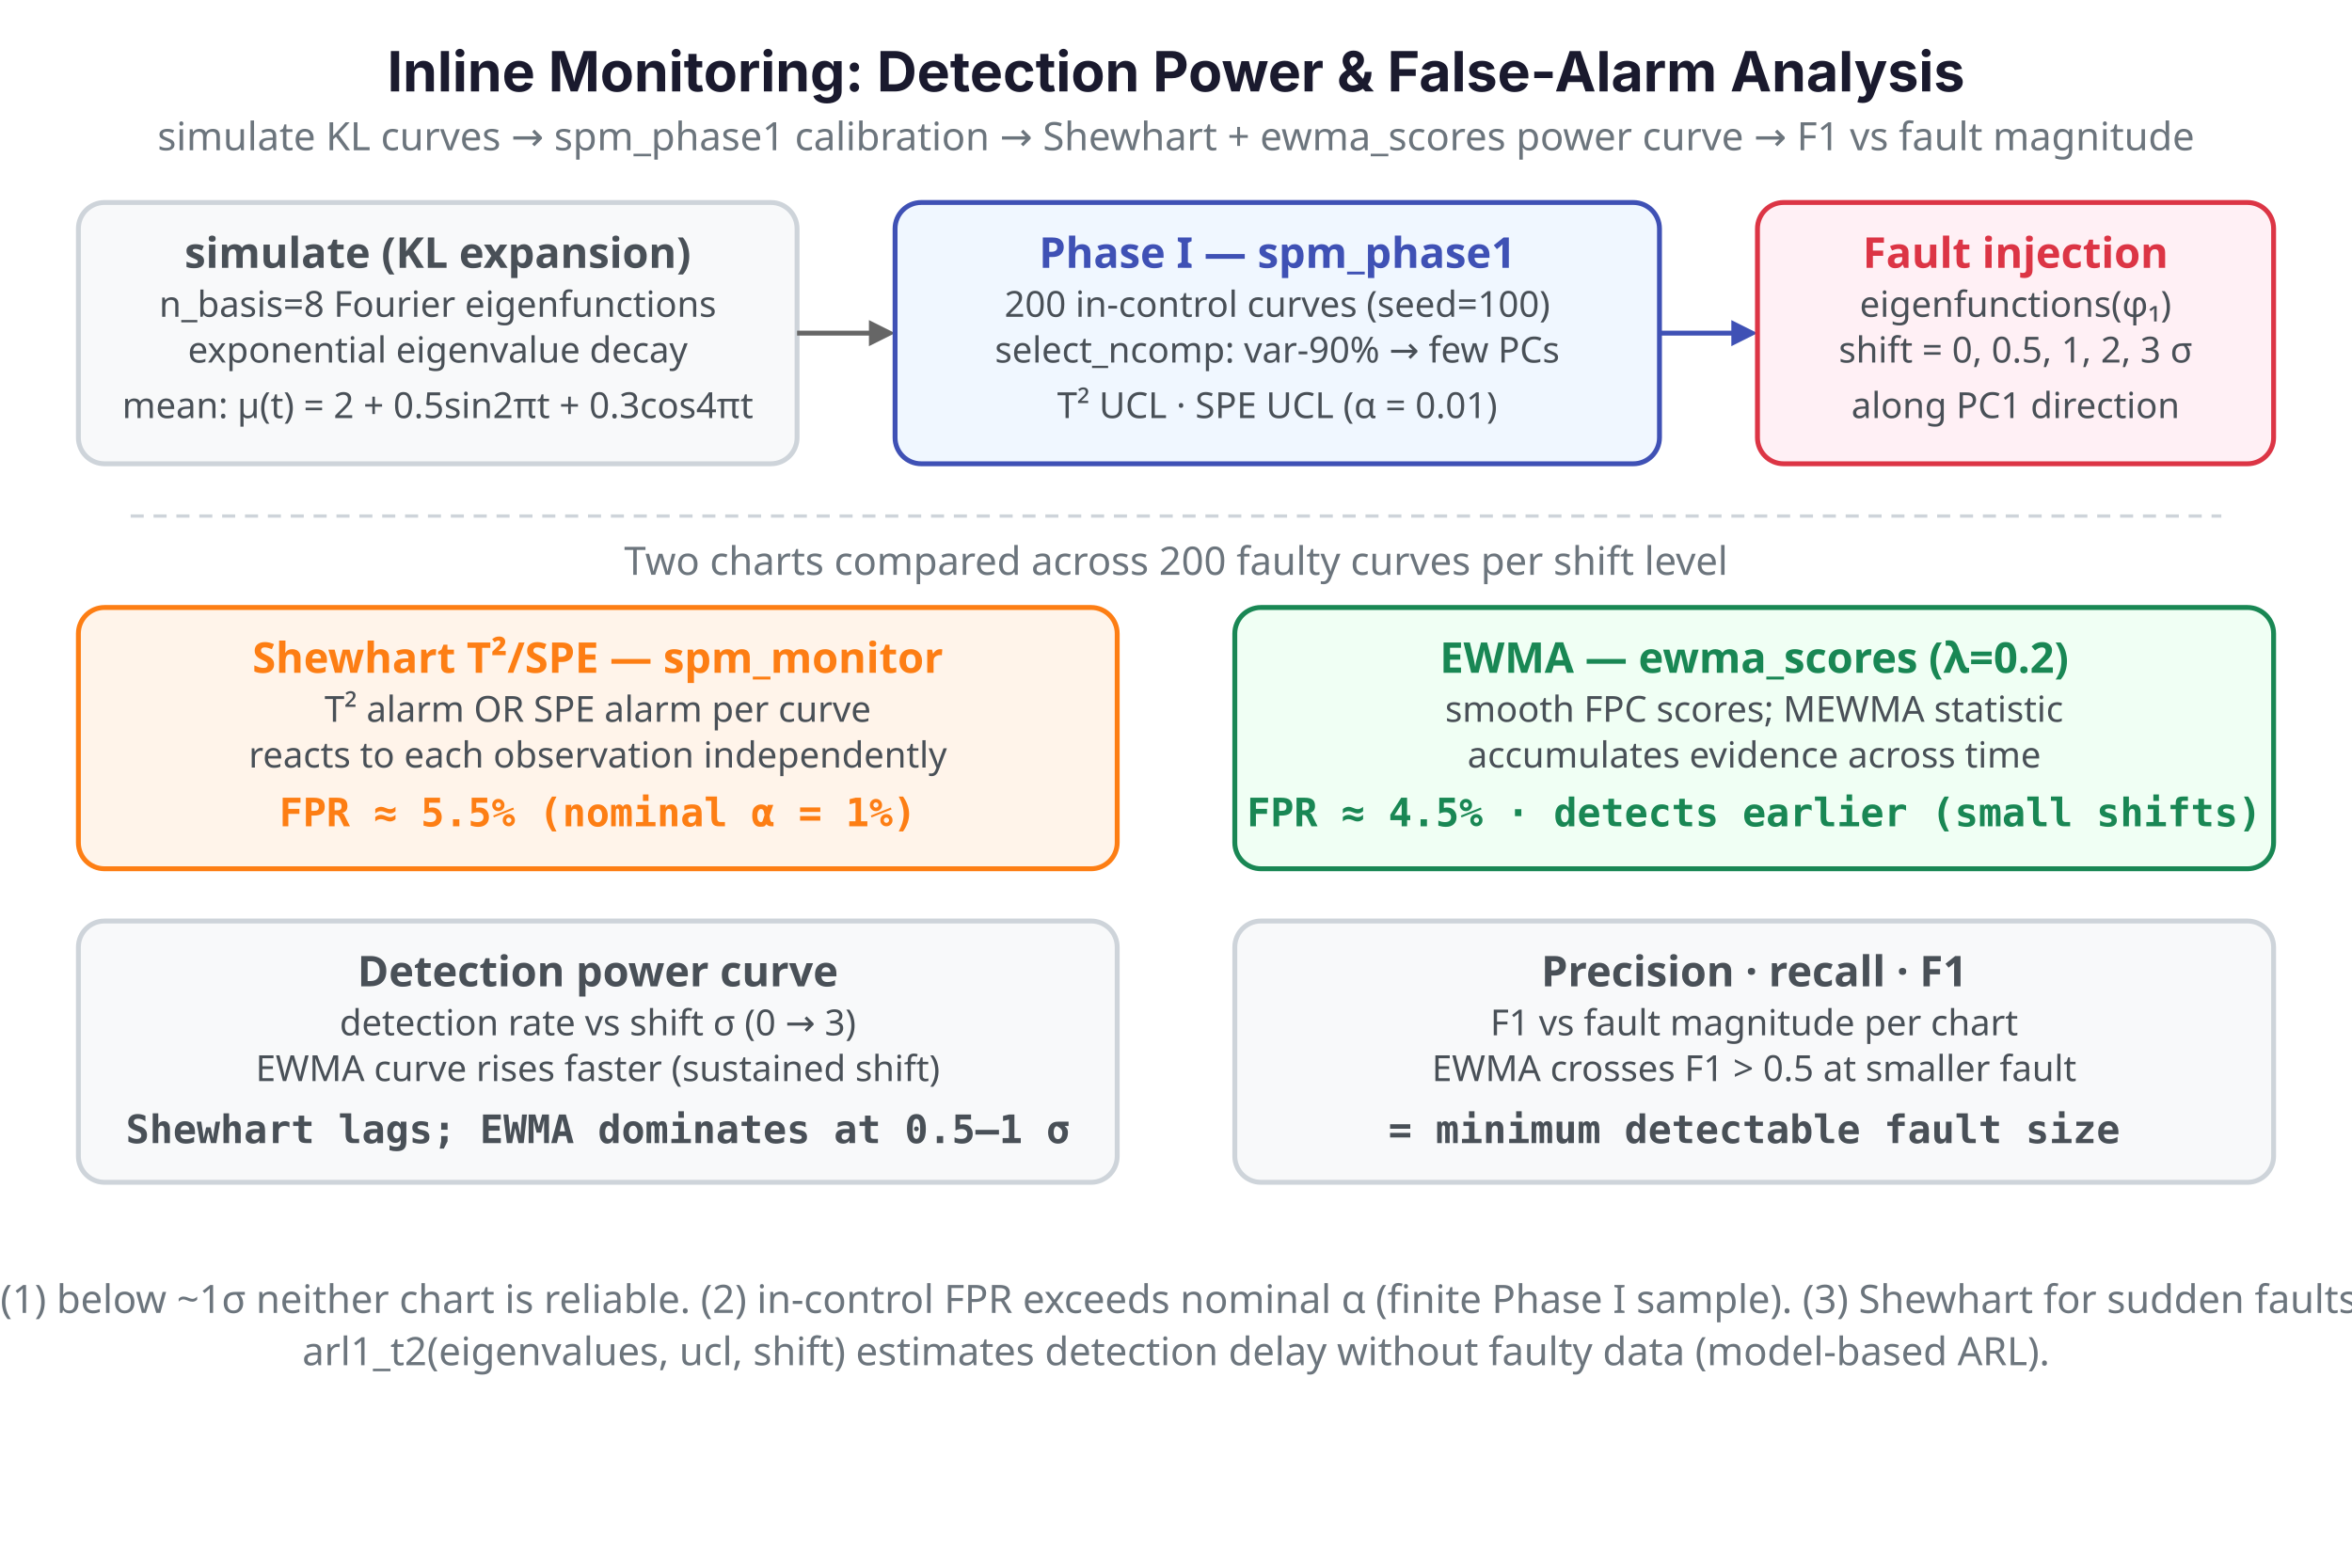
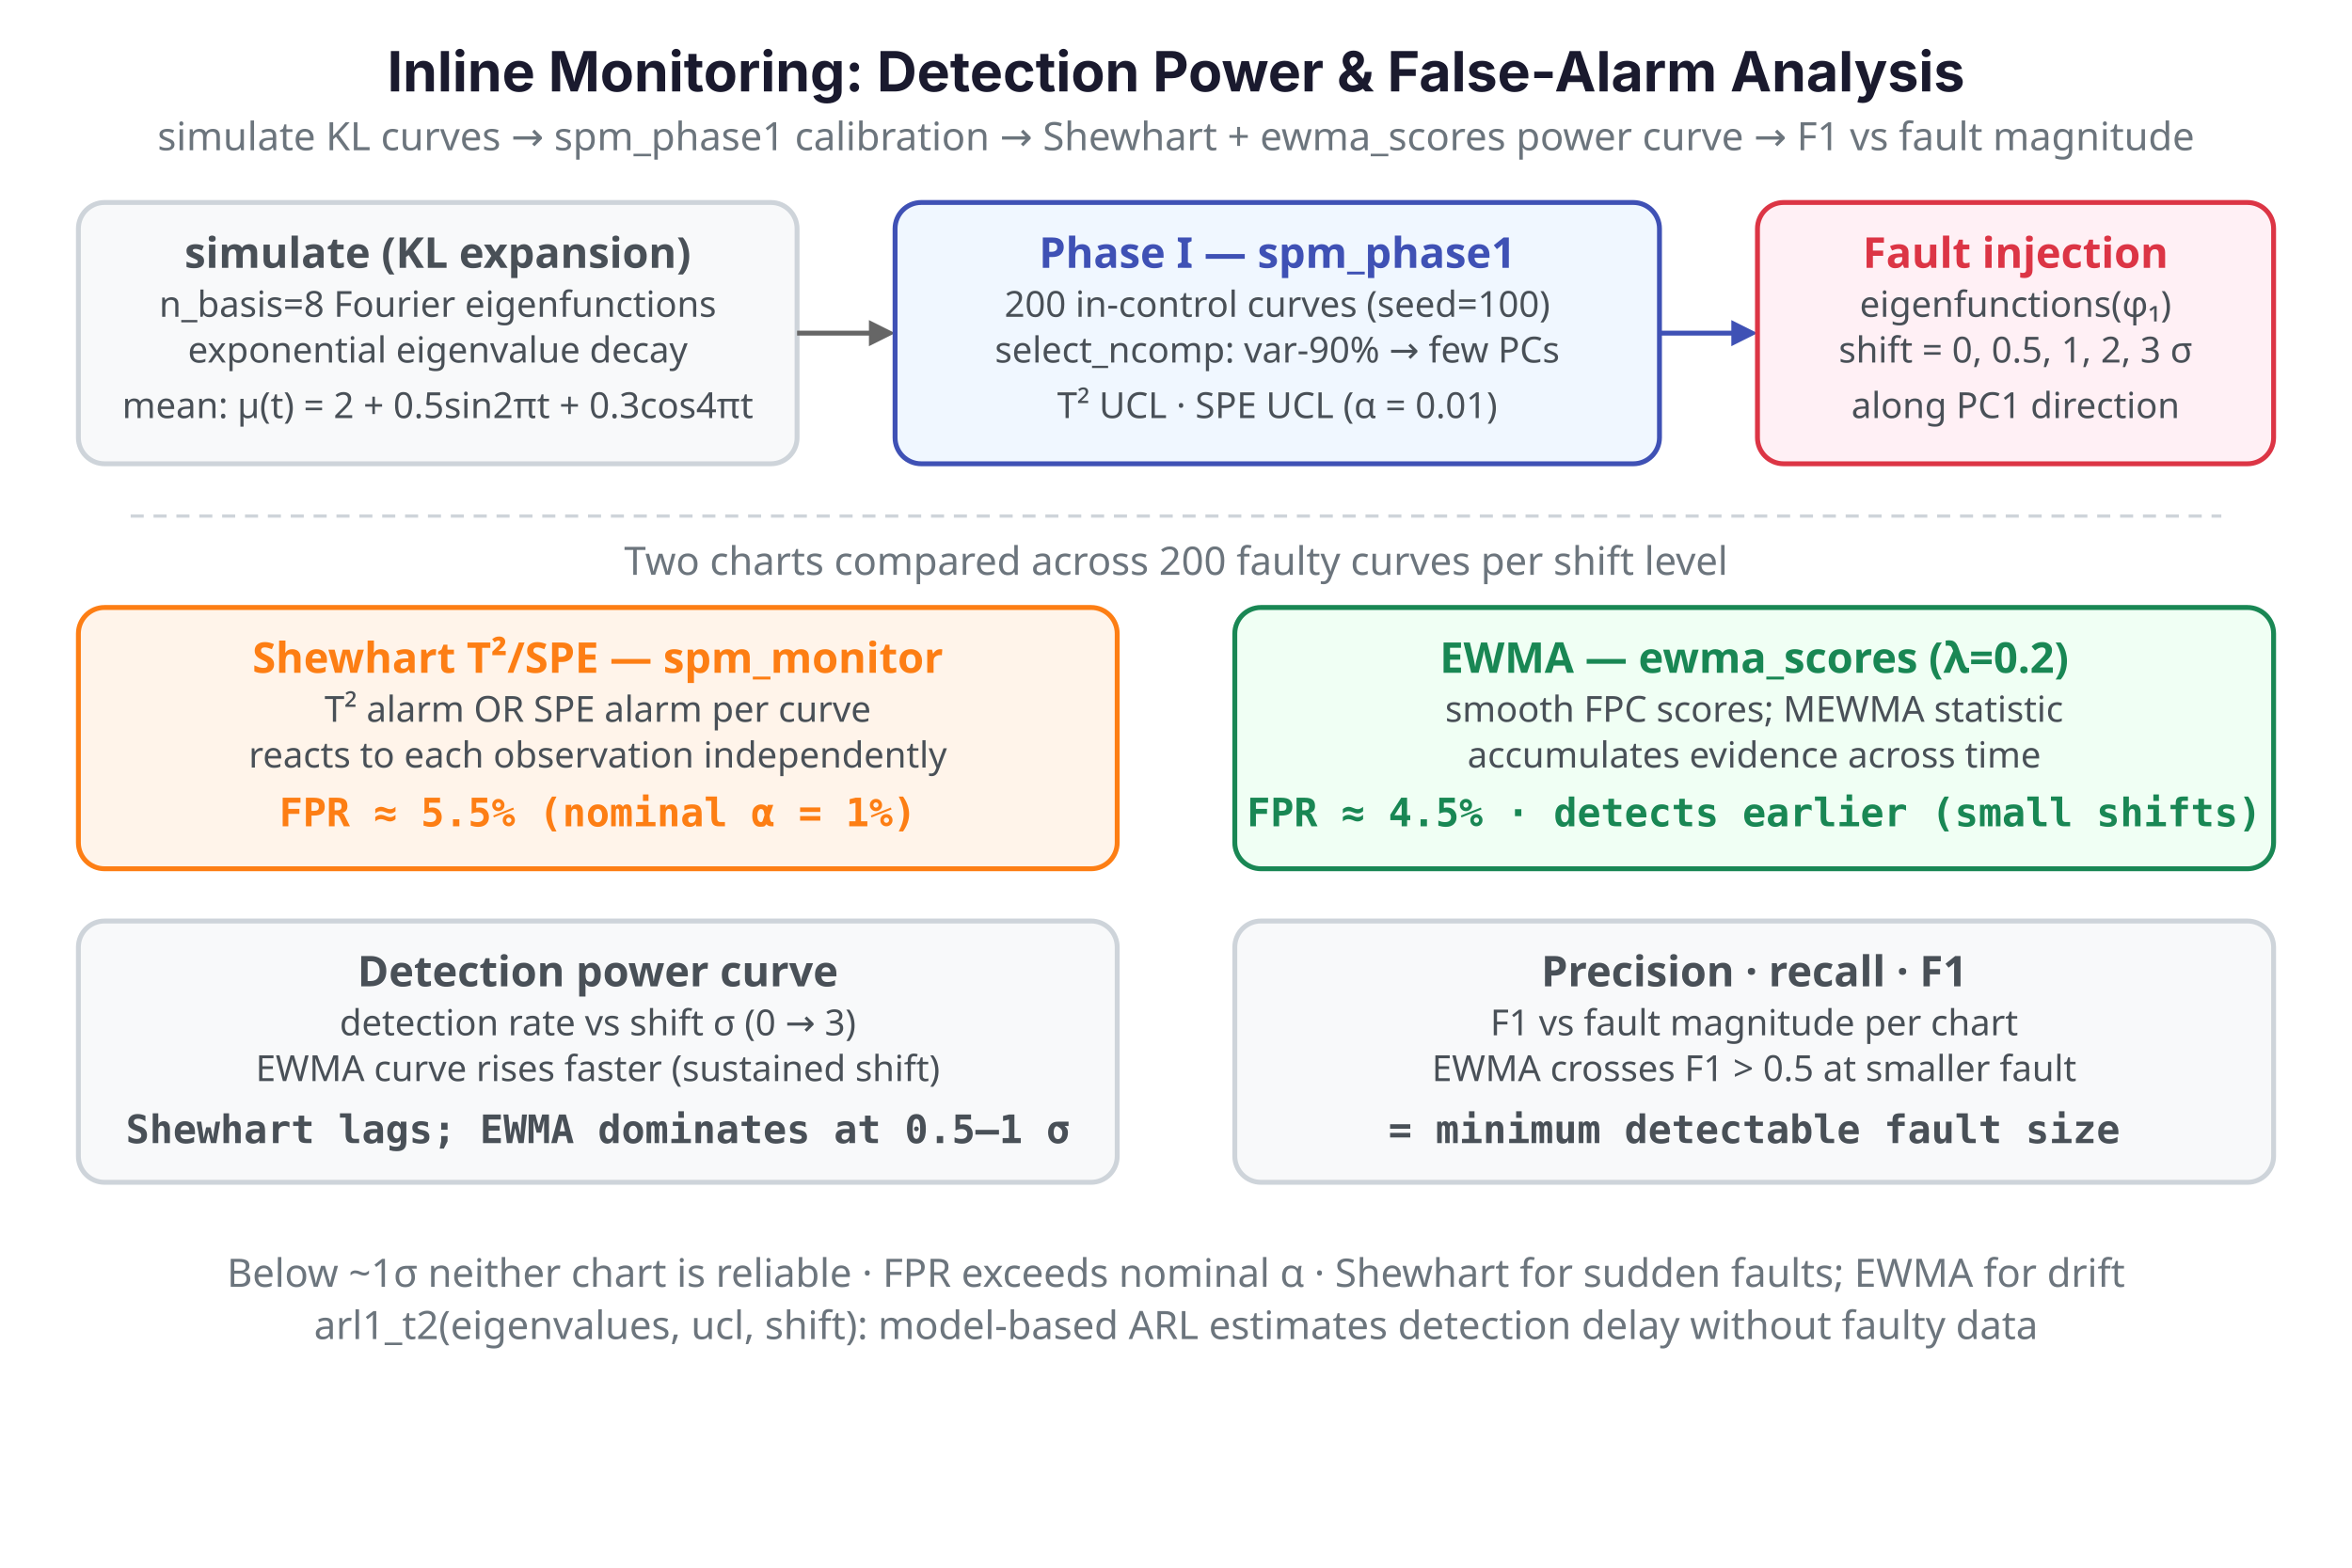
<svg xmlns="http://www.w3.org/2000/svg" viewBox="0 0 720 480" fill="none" role="img" aria-label="Inline Quality Monitoring: Detection Power and False-Alarm Analysis — simulate KL curves, spm_phase1, spm_monitor, ewma_scores, power curve, F1 vs fault magnitude">
  <style>
    .ttl{font:700 17px system-ui,-apple-system,sans-serif;fill:#1a1a2e}
    .sub{font:400 12px system-ui,sans-serif;fill:#6c757d}
    .lab{font:700 13px system-ui,sans-serif}
    .sm{font:400 11px system-ui,sans-serif;fill:#495057}
    .mono{font:600 12px ui-monospace,monospace}
  </style>
  <text class="ttl" x="360" y="28" text-anchor="middle">Inline Monitoring: Detection Power &amp; False-Alarm Analysis</text>
  <text class="sub" x="360" y="46" text-anchor="middle">simulate KL curves → spm_phase1 calibration → Shewhart + ewma_scores power curve → F1 vs fault magnitude</text>
  <rect x="24" y="62" width="220" height="80" rx="8" fill="#f8f9fa" stroke="#ced4da" stroke-width="1.5" />
  <text class="lab" x="134" y="82" text-anchor="middle" fill="#495057">simulate (KL expansion)</text>
  <text class="sm" x="134" y="97" text-anchor="middle">n_basis=8 Fourier eigenfunctions</text>
  <text class="sm" x="134" y="111" text-anchor="middle">exponential eigenvalue decay</text>
  <text class="sm" x="134" y="128" text-anchor="middle">mean: μ(t) = 2 + 0.5sin2πt + 0.3cos4πt</text>
  <line x1="244" y1="102" x2="270" y2="102" stroke="#666" stroke-width="1.5" />
  <polygon points="266,98 274,102 266,106" fill="#666" />
  <rect x="274" y="62" width="234" height="80" rx="8" fill="#f0f7ff" stroke="#3f51b5" stroke-width="1.5" />
  <text class="lab" x="391" y="82" text-anchor="middle" fill="#3f51b5">Phase I — spm_phase1</text>
  <text class="sm" x="391" y="97" text-anchor="middle">200 in-control curves (seed=100)</text>
  <text class="sm" x="391" y="111" text-anchor="middle">select_ncomp: var-90% → few PCs</text>
  <text class="sm" x="391" y="128" text-anchor="middle">T² UCL · SPE UCL (α = 0.01)</text>
  <line x1="508" y1="102" x2="534" y2="102" stroke="#3f51b5" stroke-width="1.5" />
  <polygon points="530,98 538,102 530,106" fill="#3f51b5" />
  <rect x="538" y="62" width="158" height="80" rx="8" fill="#fff0f5" stroke="#dc3545" stroke-width="1.5" />
  <text class="lab" x="617" y="82" text-anchor="middle" fill="#dc3545">Fault injection</text>
  <text class="sm" x="617" y="97" text-anchor="middle">eigenfunctions(φ₁)</text>
  <text class="sm" x="617" y="111" text-anchor="middle">shift = 0, 0.5, 1, 2, 3 σ</text>
  <text class="sm" x="617" y="128" text-anchor="middle">along PC1 direction</text>
  <line x1="40" y1="158" x2="680" y2="158" stroke="#ced4da" stroke-width="1" stroke-dasharray="4,3" />
  <text class="sub" x="360" y="176" text-anchor="middle">Two charts compared across 200 faulty curves per shift level</text>
  <rect x="24" y="186" width="318" height="80" rx="8" fill="#fff4ea" stroke="#fd7e14" stroke-width="1.5" />
  <text class="lab" x="183" y="206" text-anchor="middle" fill="#fd7e14">Shewhart T²/SPE — spm_monitor</text>
  <text class="sm" x="183" y="221" text-anchor="middle">T² alarm OR SPE alarm per curve</text>
  <text class="sm" x="183" y="235" text-anchor="middle">reacts to each observation independently</text>
  <text class="mono" x="183" y="253" text-anchor="middle" fill="#fd7e14">FPR ≈ 5.5%  (nominal α = 1%)</text>
  <rect x="378" y="186" width="318" height="80" rx="8" fill="#f0fff4" stroke="#198754" stroke-width="1.5" />
  <text class="lab" x="537" y="206" text-anchor="middle" fill="#198754">EWMA — ewma_scores (λ=0.2)</text>
  <text class="sm" x="537" y="221" text-anchor="middle">smooth FPC scores; MEWMA statistic</text>
  <text class="sm" x="537" y="235" text-anchor="middle">accumulates evidence across time</text>
  <text class="mono" x="537" y="253" text-anchor="middle" fill="#198754">FPR ≈ 4.5% · detects earlier (small shifts)</text>
  <rect x="24" y="282" width="318" height="80" rx="8" fill="#f8f9fa" stroke="#ced4da" stroke-width="1.5" />
  <text class="lab" x="183" y="302" text-anchor="middle" fill="#495057">Detection power curve</text>
  <text class="sm" x="183" y="317" text-anchor="middle">detection rate vs shift σ (0 → 3)</text>
  <text class="sm" x="183" y="331" text-anchor="middle">EWMA curve rises faster (sustained shift)</text>
  <text class="mono" x="183" y="350" text-anchor="middle" fill="#495057">Shewhart lags; EWMA dominates at 0.5–1 σ</text>
  <rect x="378" y="282" width="318" height="80" rx="8" fill="#f8f9fa" stroke="#ced4da" stroke-width="1.5" />
  <text class="lab" x="537" y="302" text-anchor="middle" fill="#495057">Precision · recall · F1</text>
  <text class="sm" x="537" y="317" text-anchor="middle">F1 vs fault magnitude per chart</text>
  <text class="sm" x="537" y="331" text-anchor="middle">EWMA crosses F1 &gt; 0.5 at smaller fault</text>
  <text class="mono" x="537" y="350" text-anchor="middle" fill="#495057">= minimum detectable fault size</text>
-   <text class="sub" x="360" y="402" text-anchor="middle">Deployment insights: (1) below ~1σ neither chart is reliable. (2) in-control FPR exceeds nominal α (finite Phase I sample). (3) Shewhart for sudden faults; EWMA for slow drift.</text>
-   <text class="sub" x="360" y="418" text-anchor="middle">arl1_t2(eigenvalues, ucl, shift) estimates detection delay without faulty data (model-based ARL).</text>
+   <text class="sub" x="360" y="394" text-anchor="middle">Below ~1σ neither chart is reliable · FPR exceeds nominal α · Shewhart for sudden faults; EWMA for drift</text>
+   <text class="sub" x="360" y="410" text-anchor="middle">arl1_t2(eigenvalues, ucl, shift): model-based ARL estimates detection delay without faulty data</text>
</svg>
